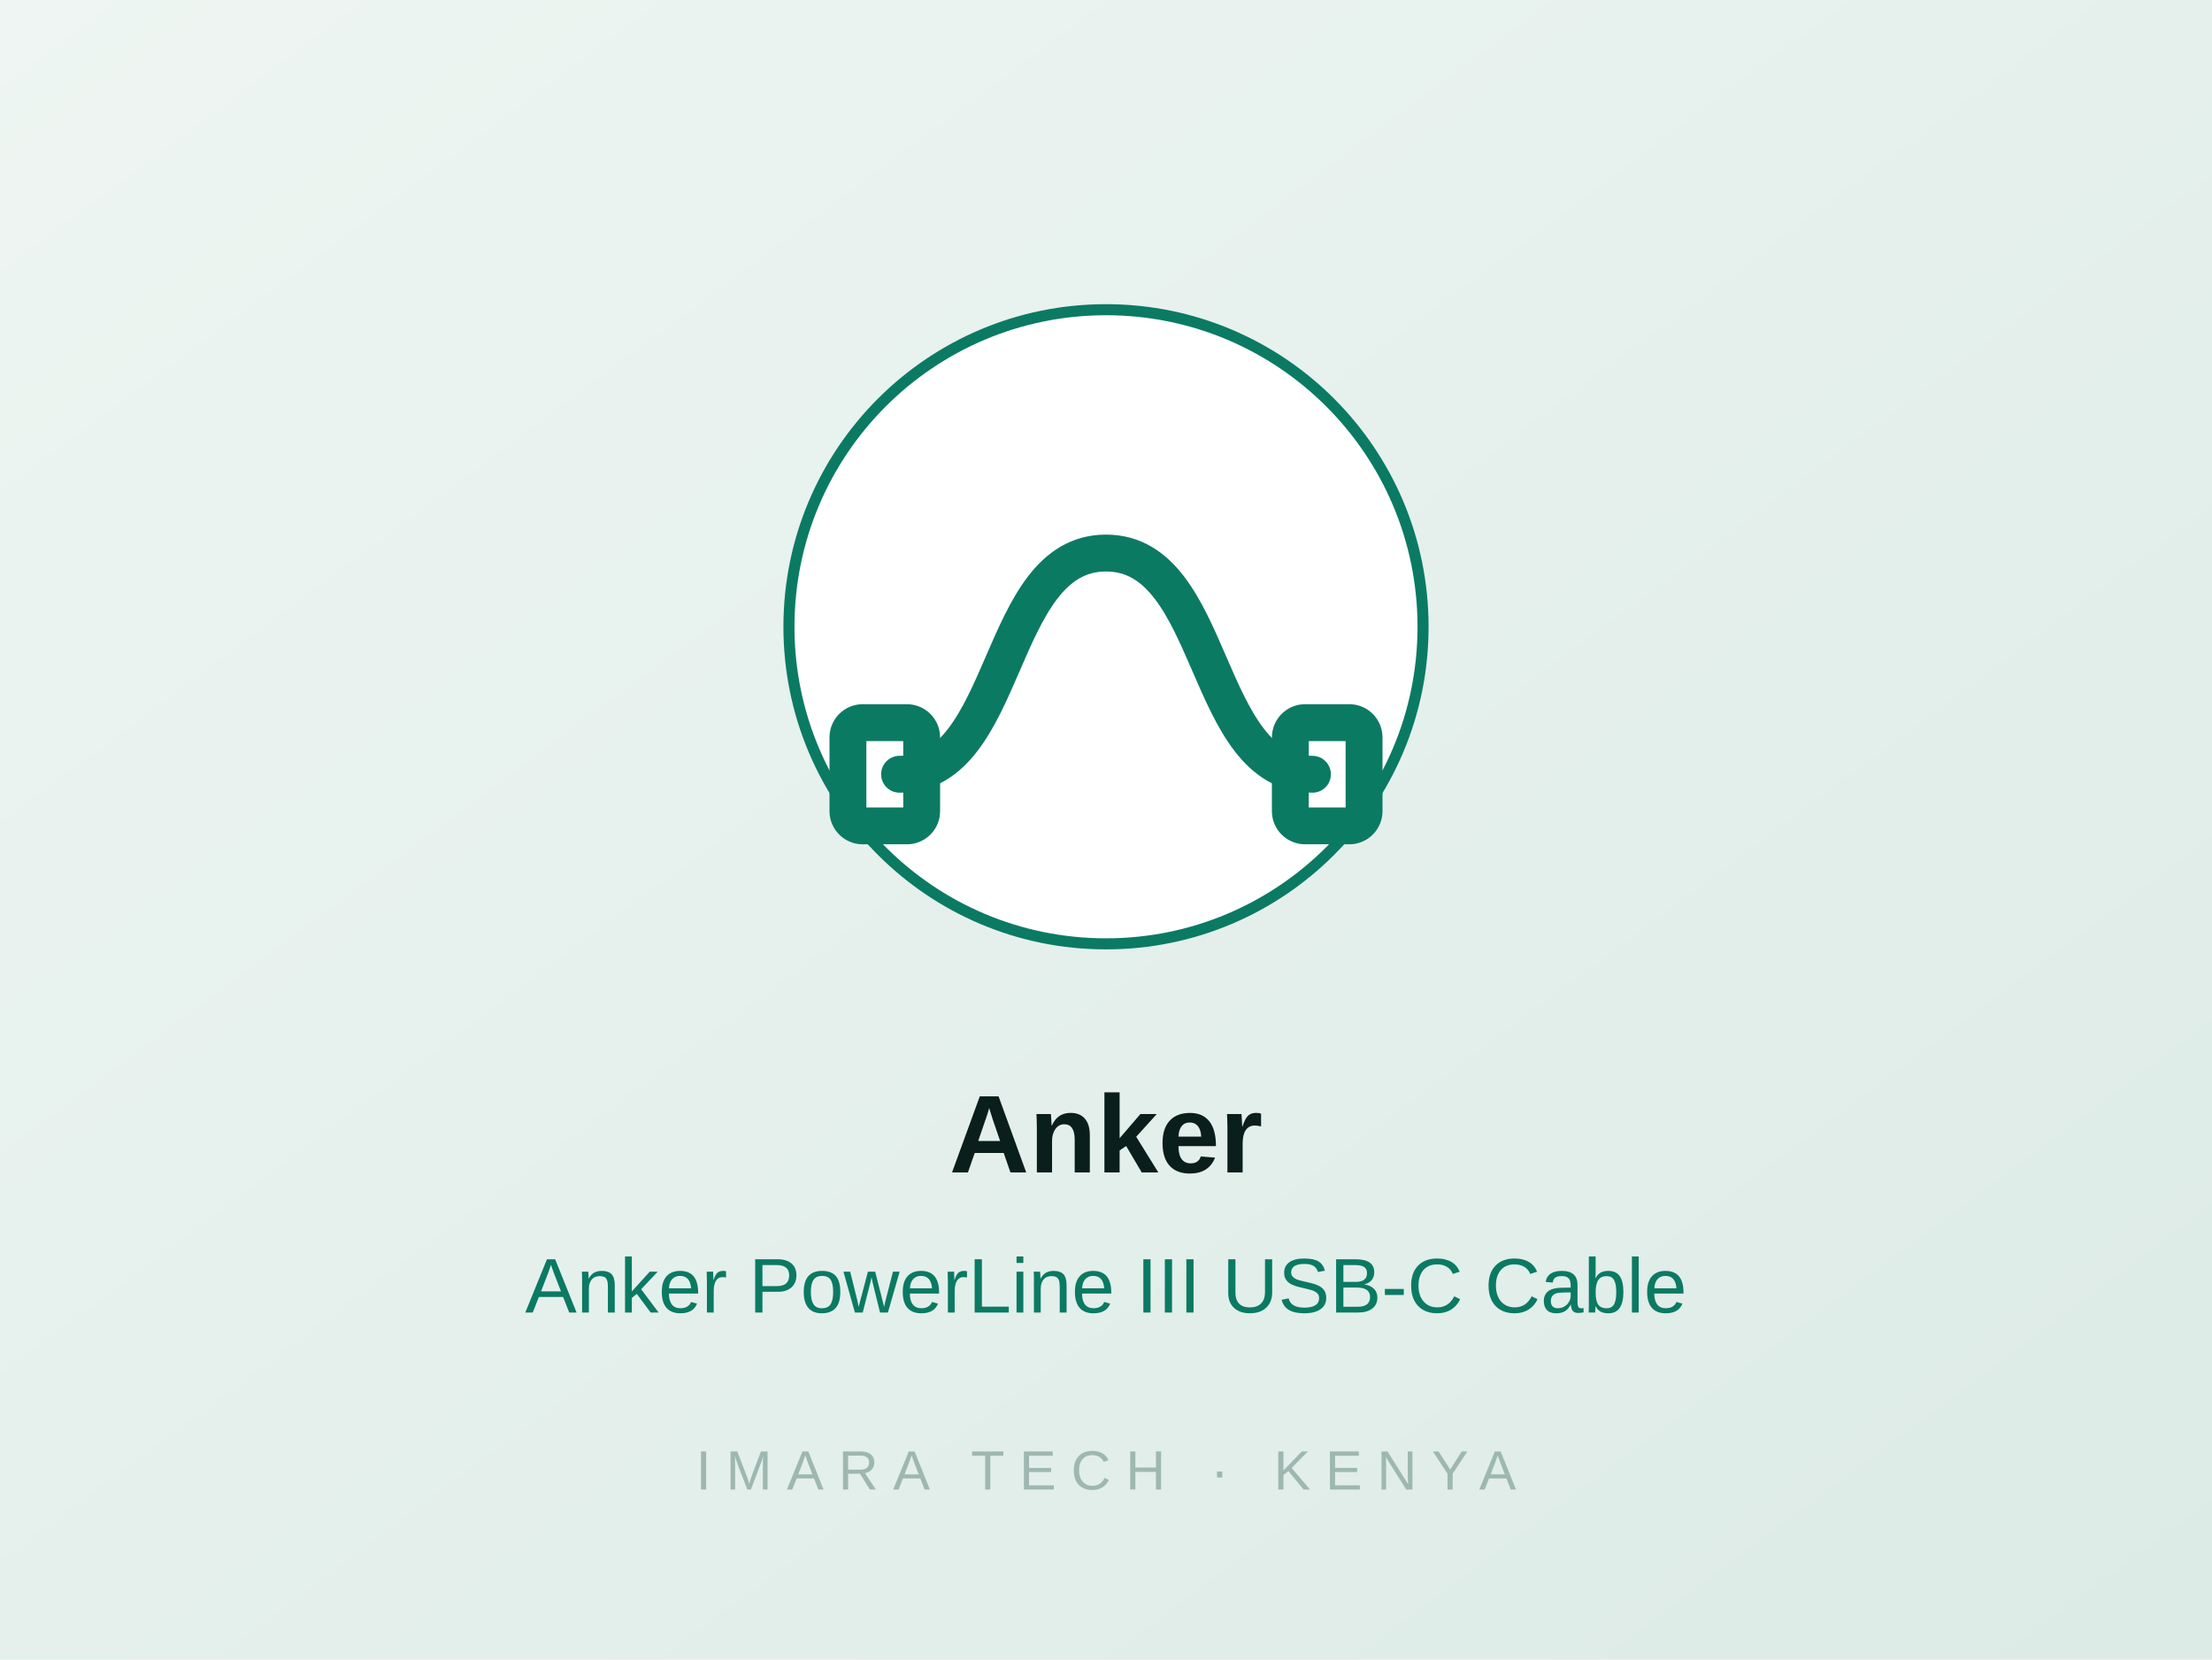
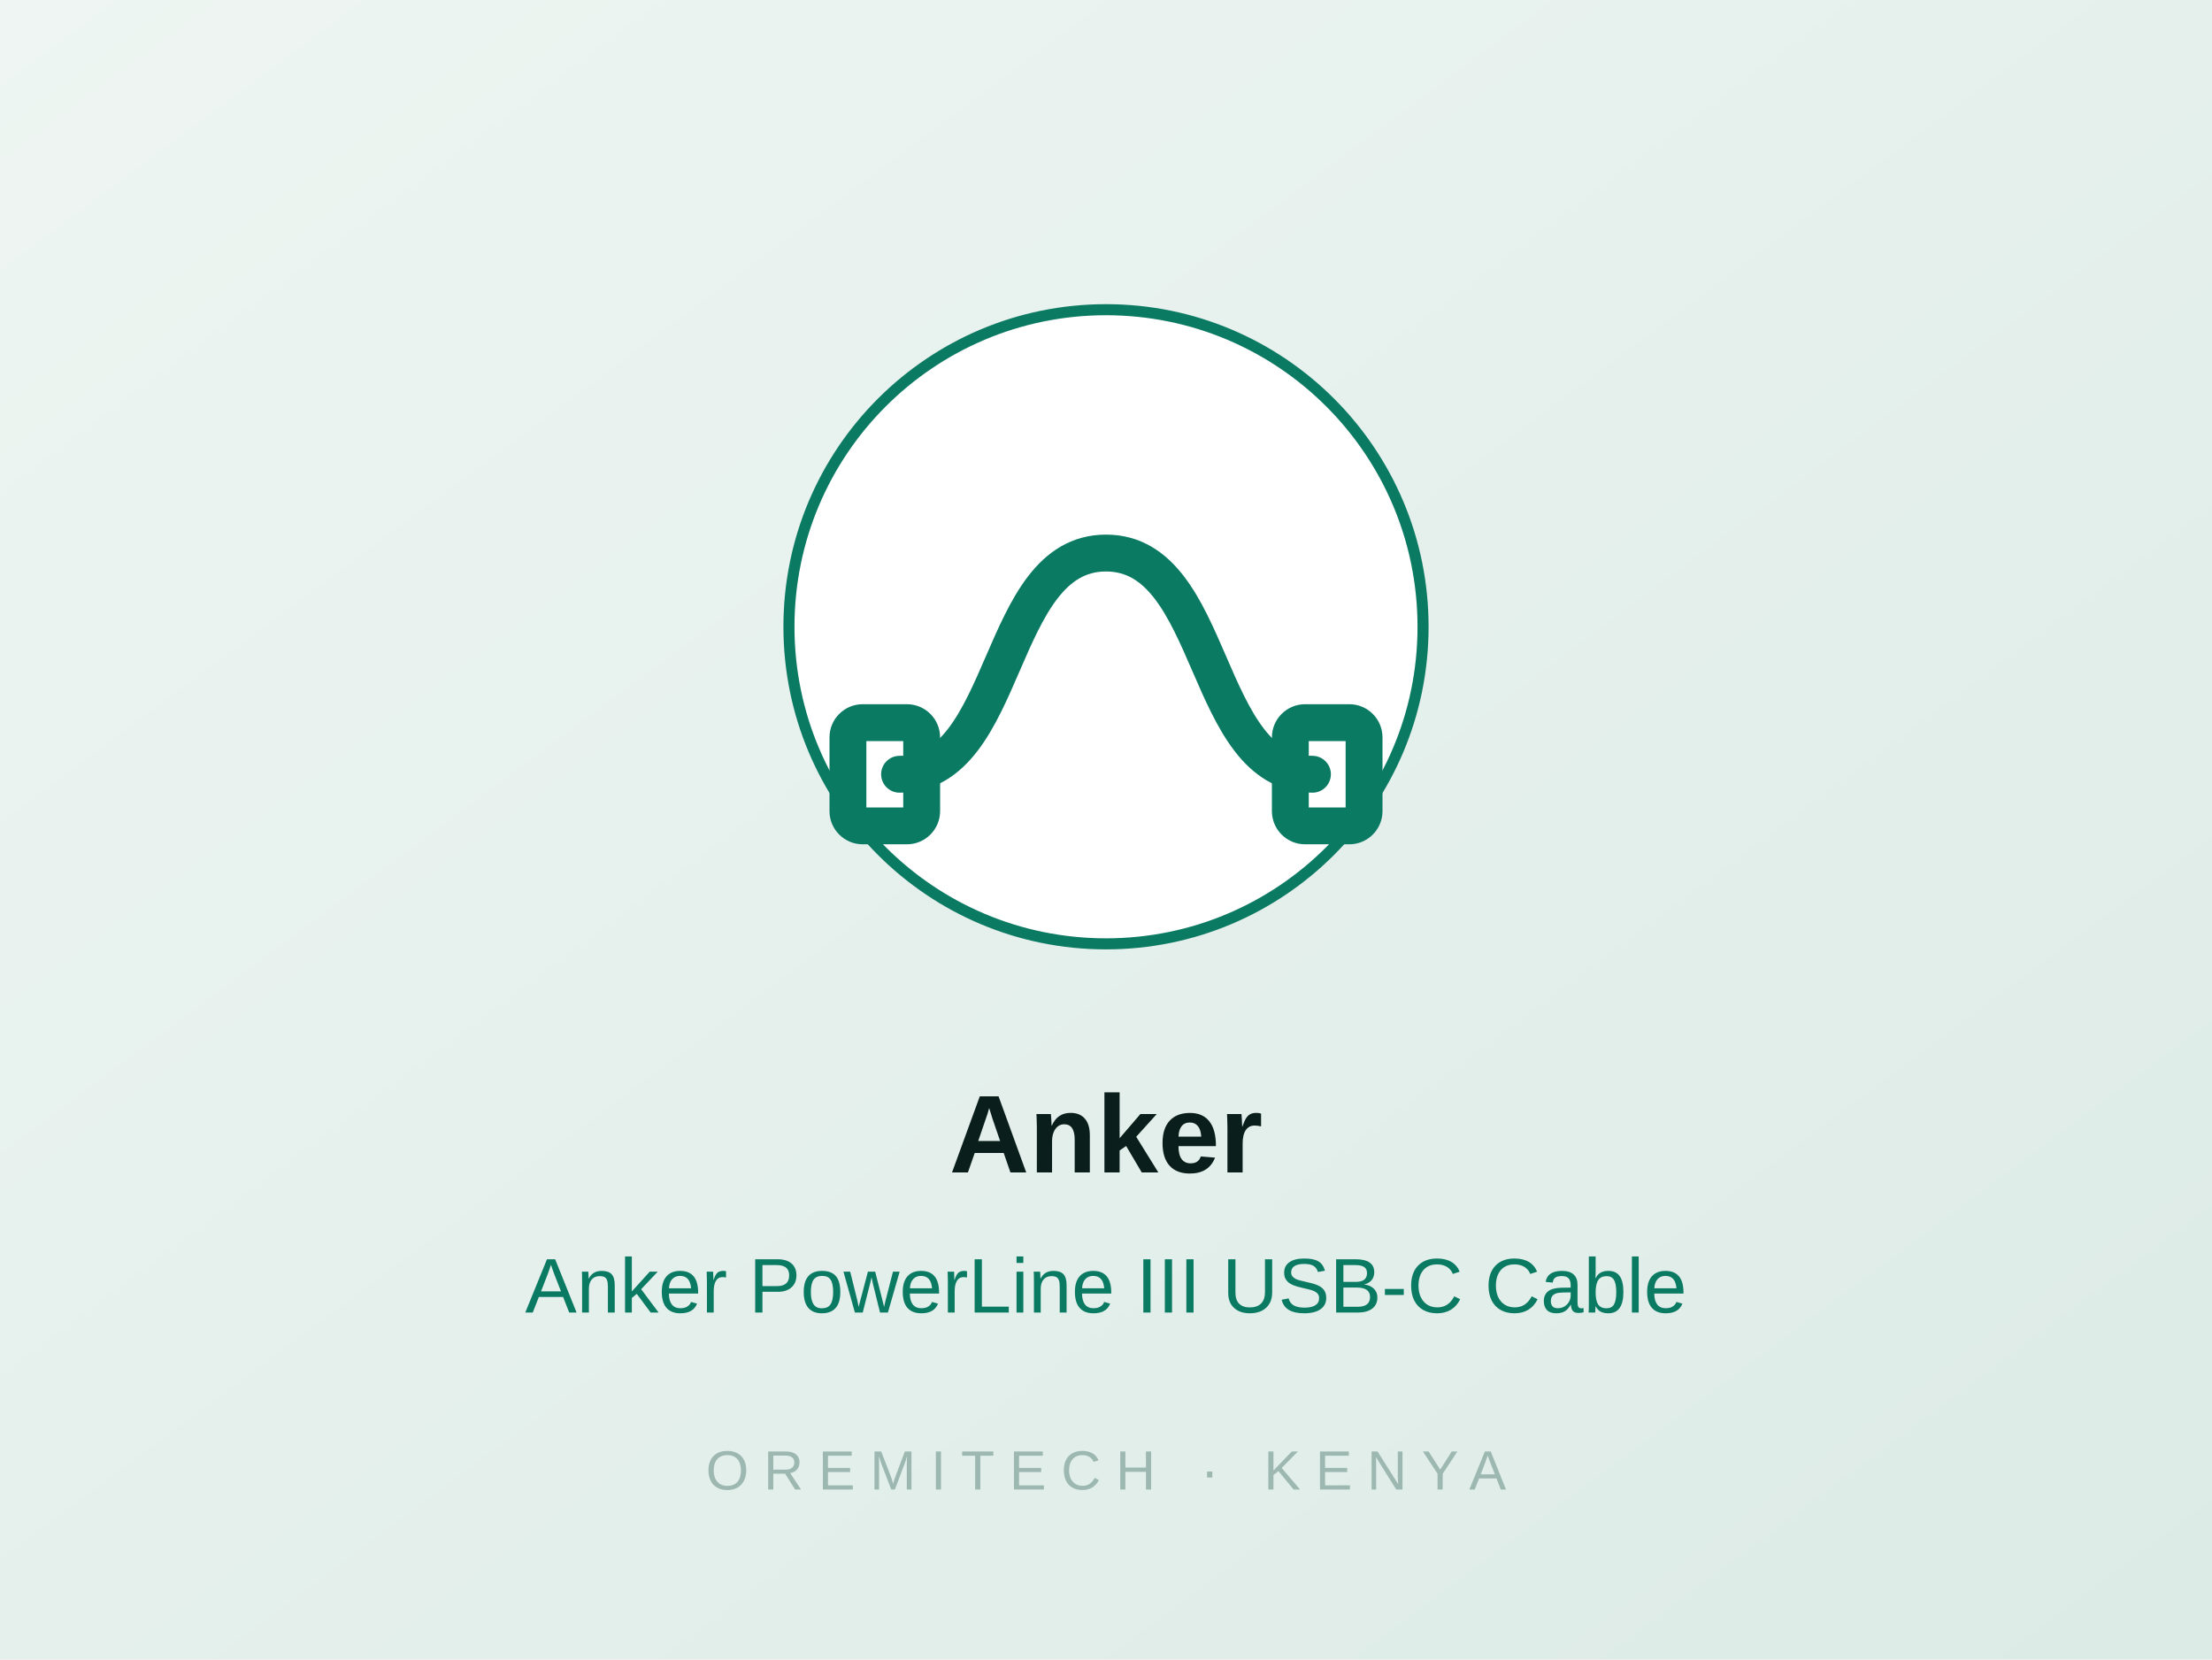
<svg xmlns="http://www.w3.org/2000/svg" width="600" height="450" viewBox="0 0 600 450">
  <defs>
    <linearGradient id="bg" x1="0" y1="0" x2="1" y2="1">
      <stop offset="0" stop-color="#eef5f2" />
      <stop offset="1" stop-color="#dcebe6" />
    </linearGradient>
  </defs>
  <rect width="600" height="450" fill="url(#bg)" />
  <circle cx="300" cy="170" r="86" fill="#ffffff" stroke="#0b7a63" stroke-width="3" />
  <g fill="none" stroke="#0b7a63" stroke-width="10" stroke-linecap="round" stroke-linejoin="round">
    <path d="M244 210c30 0 26-60 56-60s26 60 56 60" />
    <rect x="230" y="196" width="20" height="28" rx="4" />
    <rect x="350" y="196" width="20" height="28" rx="4" />
  </g>
  <text x="300" y="318" text-anchor="middle" font-family="Arial, Helvetica, sans-serif" font-size="30" font-weight="bold" fill="#0a1f1c">Anker</text>
  <text x="300" y="356" text-anchor="middle" font-family="Arial, Helvetica, sans-serif" font-size="21" fill="#0b7a63">Anker PowerLine III USB-C Cable</text>
-   <text x="300" y="404" text-anchor="middle" font-family="Arial, Helvetica, sans-serif" font-size="15" letter-spacing="4" fill="#9db8b0">IMARA TECH · KENYA</text>
+   <text x="300" y="404" text-anchor="middle" font-family="Arial, Helvetica, sans-serif" font-size="15" letter-spacing="4" fill="#9db8b0">OREMITECH · KENYA</text>
</svg>
